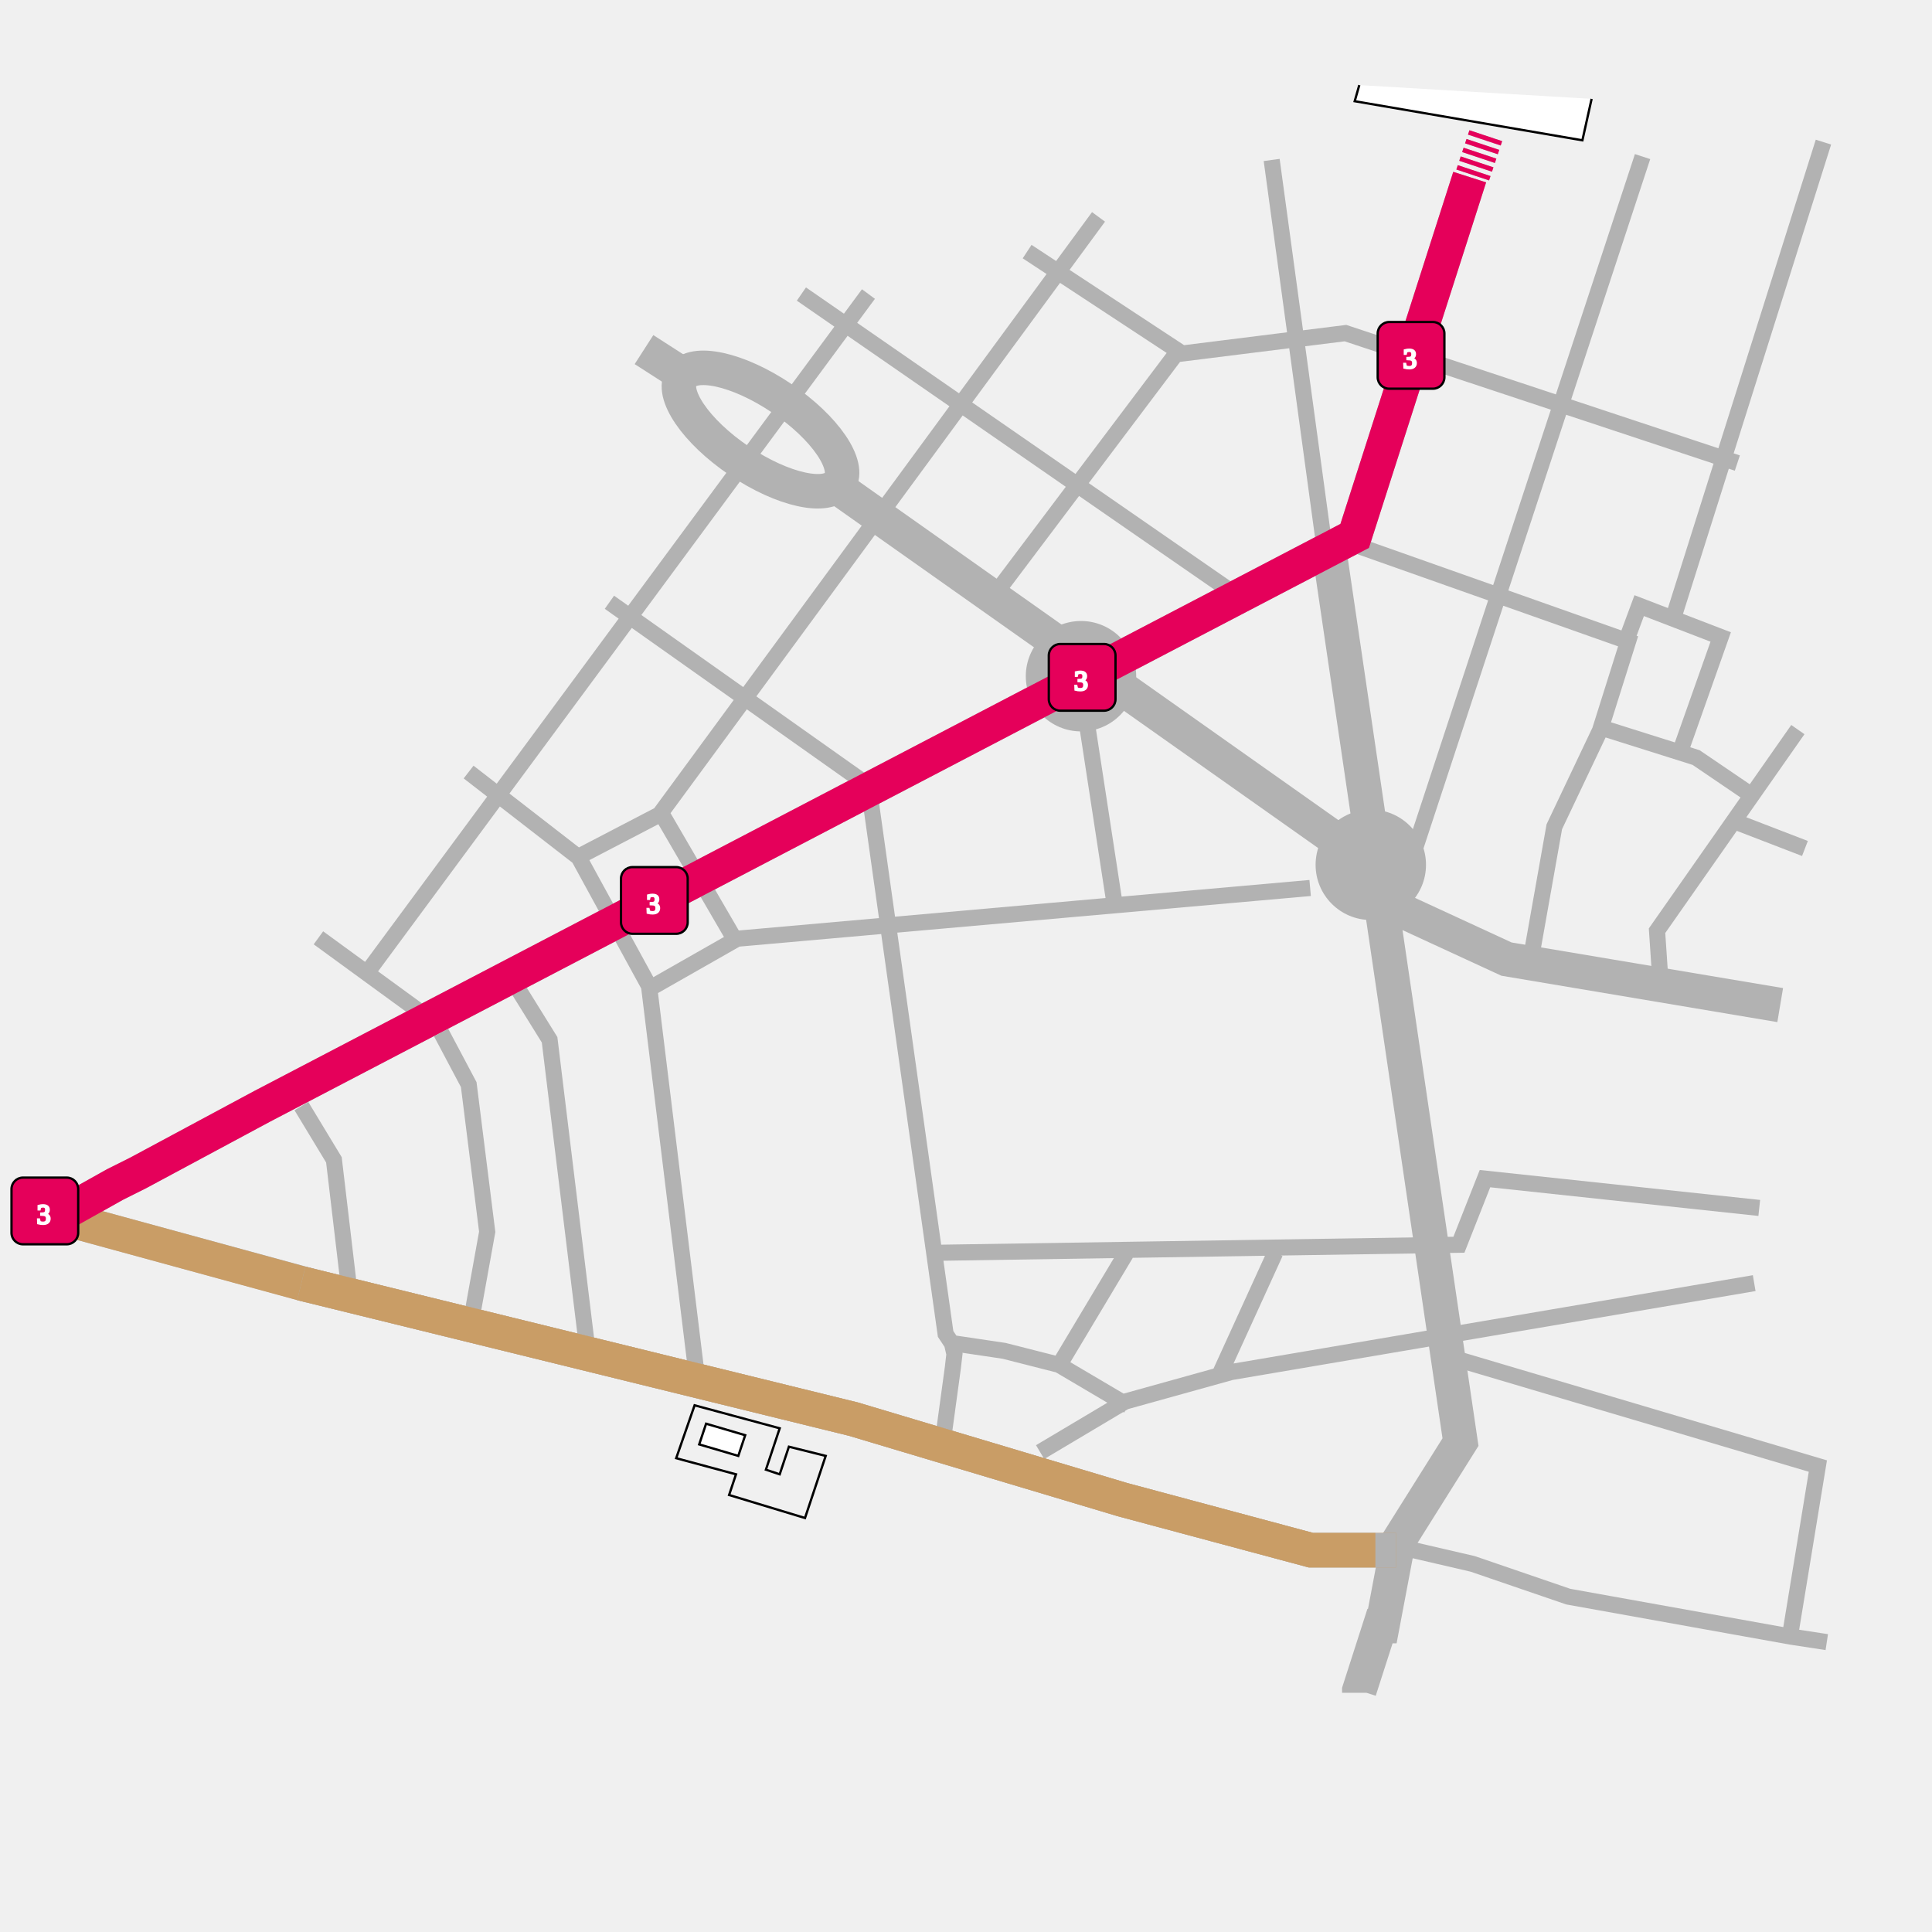
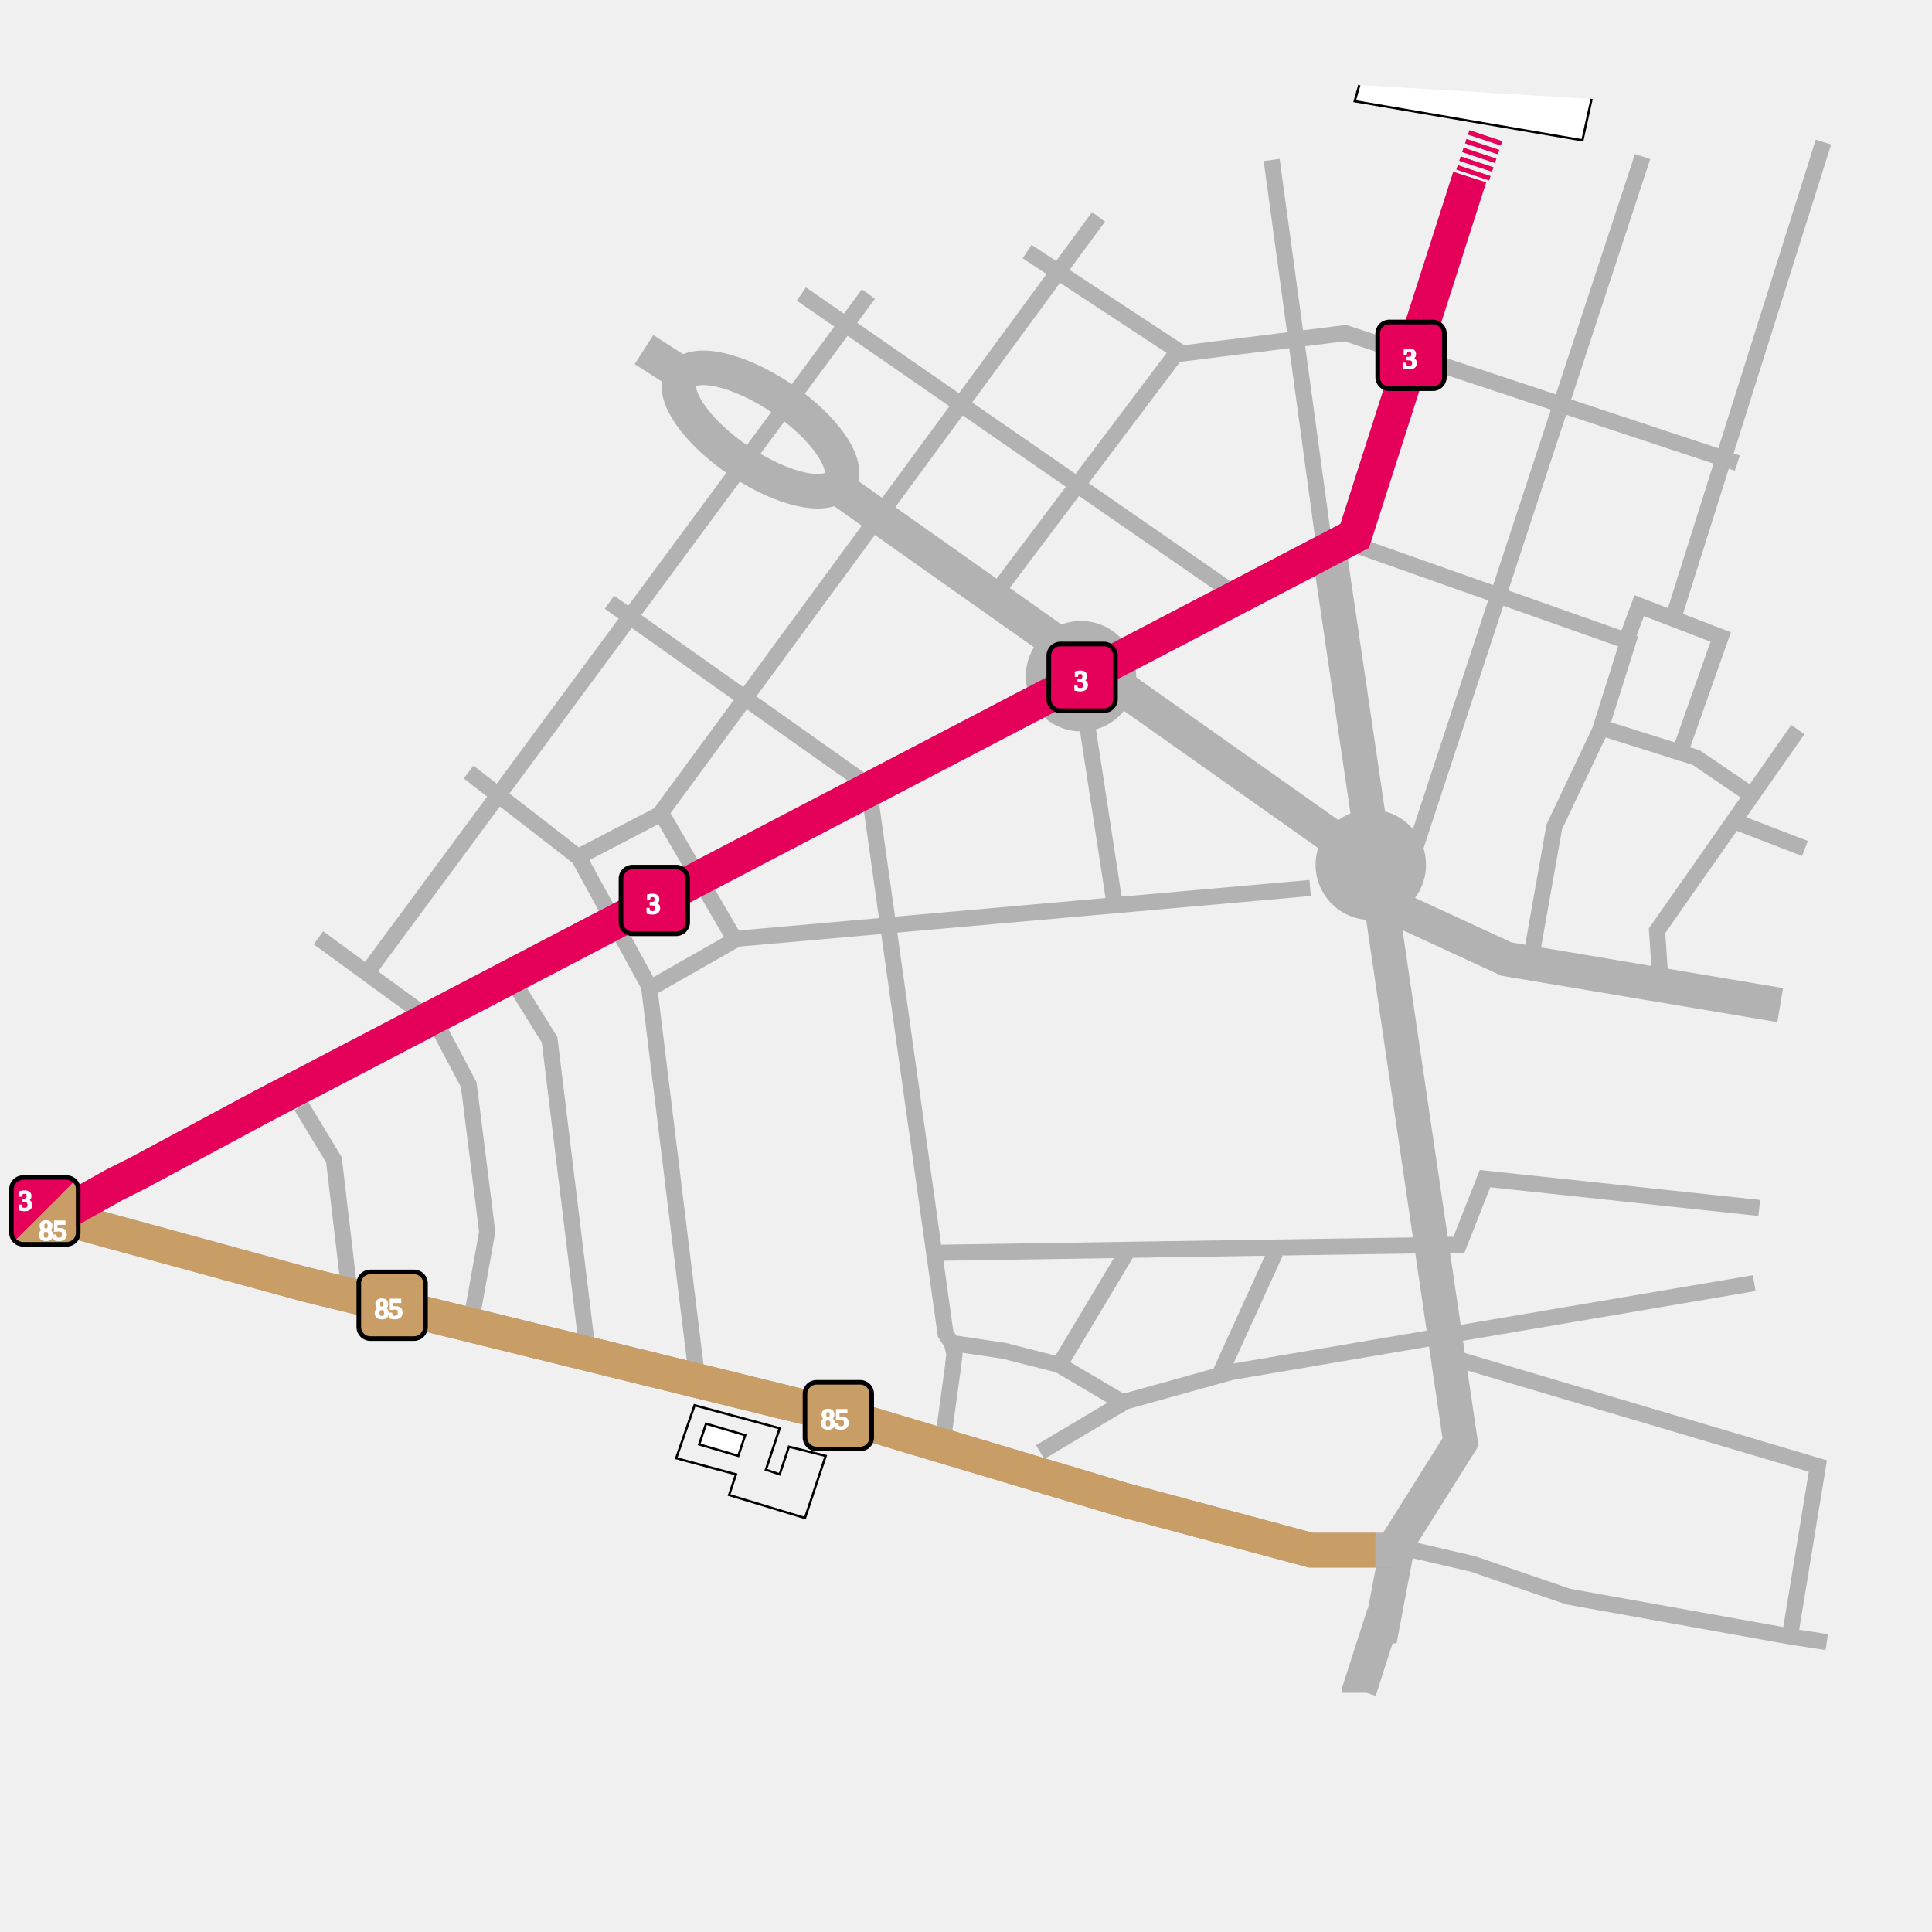
<svg xmlns="http://www.w3.org/2000/svg" version="1.1" id="Ebene_1" x="0px" y="0px" width="840px" height="840px" viewBox="0 0 840 840" enable-background="new 0 0 840 840" xml:space="preserve">
  <g transform="translate(60,20)">
    <path fill="none" stroke="#B2B2B2" stroke-width="7" d="M704.895,505.193l-119.25-12.74l-11.334,28.734l-227.516,3.514     M392.228,611.351l36.908-21.967l46.136-12.834l227.422-38.666 M191.34,352.288l30.843,56.417l20.655,168.548 M78.449,387.749    l45.471,33.164 M227.665,333.839l31.184,53.612 M204.967,241.852l112.62,79.683l33.547,238.439l2.781,4.188l1.054,4.566    l-0.703,6.064l-4.31,31.547 M481.985,241.783L288.439,107.844 M417.618,74.296L226.783,334.124l-35.442,18.455l-47.602-36.909     M371.054,240.385l80.111-106.327l73.815-9.227l170.387,56.5 M454.526,134.059L386.575,89.39 M555.594,347.75L654.16,48.082     M529.809,217.103l118.057,41.737l-12.222,38.788l-19.858,41.827l-9.578,53.958 M661.92,406.475l-1.467-21.815l61.229-87.444     M732.803,41.787l-66.055,209.292 M634.238,295.749l43.203,13.626l22.854,15.521 M646.398,260.306l6.295-16.988l35.44,13.626    l-16.987,48.031 M355.32,564.162l21.265,3.162l23.817,6.064l23.373,13.793l6.768,3.959 M494.428,524.701l-23.816,52.201     M401.455,571.984l28.033-46.84 M552.6,653.529l27.682,6.418l41.567,14.238l96.839,17.4l15.563,2.377 M572.109,570.484    l158.264,46.934l-12.037,73.371 M222.535,409.759l37.962-21.616l249.13-22.061 M412.438,293.669l12.038,78.479 M165.195,409.919    l13.757,22.159l15.901,130.328 M71.038,460.906l14.145,23.373l6.417,54.309 M724.758,348.903l-30.016-11.563    M131.774,428.9 l12.023,22.674 l8.031,64 l-6.012,33.326 M515.754,217.103 l-22.854,-167.555 M99.111,403.574 l218.475,-295.730" />
    <polyline fill="none" stroke="#B2B2B2" stroke-width="15" points="518,220 575,607 548,650 541,687 540,687 531,715 531,716" />
    <g>
      <polyline fill="none" stroke="#B2B2B2" stroke-width="15" points="300,189 535,355 543,373 595,397 714,417" />
      <line fill="none" stroke="#B2B2B2" stroke-width="15" x1="234" y1="141" x2="220" y2="132" />
    </g>
    <path fill="none" stroke="#B2B2B2" stroke-width="15" d="M236.387,143.65c5.076-7.526,24.531-3.279,43.455,9.485    c18.924,12.765,30.149,29.213,25.074,36.739c-5.076,7.525-24.531,3.279-43.455-9.486    C242.537,167.623,231.311,151.176,236.387,143.65L236.387,143.65z" />
    <circle fill="#B2B2B2" cx="536" cy="356" r="24" />
    <circle fill="#B2B2B2" cx="410" cy="274" r="24" />
    <g>
      <polyline fill="none" stroke="#B2B2B2" stroke-width="15" points="579,57 529,213 54,461 0,490 -10,495 -35,509 75,539" />
      <line fill="none" stroke="#B2B2B2" stroke-width="15" stroke-dasharray="2,2" x1="586" y1="39" x2="580" y2="57" />
      <polyline fill="none" stroke="#c99d66" stroke-width="15" points=" -35,509 71,538 311,597 428,632 510,654 547,654" />
      <polyline fill="none" stroke="#e5005a" stroke-width="15" points="579,57 529,213 54,461 0,490 -10,495 -35,509" />
      <line fill="none" stroke="#e5005a" stroke-width="15" stroke-dasharray="2,2" x1="586" y1="39" x2="580" y2="57" />
      <g>
-         <rect x="-55" y="492" rx="5" ry="5" width="29" height="29" stroke="#000" fill="#e5005a" />
-         <text x="-44" y="512" stroke="#FFF" fill="#FFF">3</text>
+         <polygon points="-27,493 -54,493 -54,520" rx="15" ry="15" width="29" height="29" fill="#e5005a" />
+         <polygon points="-27,493 -54,520 -27,520" rx="5" ry="5" width="29" height="29" fill="#c99d66" />
+         <rect x="-55" y="492" rx="5" ry="5" width="29" height="29" stroke-width="2" stroke="#000" fill="none" />
+         <text x="-52" y="506" stroke="#FFF" fill="#FFF">3</text>
+         <text x="-43" y="519" stroke="#FFF" fill="#FFF">85</text>
      </g>
      <g>
-         <rect x="210" y="357" rx="5" ry="5" width="29" height="29" stroke="#000" fill="#e5005a" />
+         <rect x="210" y="357" rx="5" ry="5" width="29" height="29" stroke-width="2" stroke="#000" fill="#e5005a" />
        <text x="221" y="377" stroke="#FFF" fill="#FFF">3</text>
      </g>
      <g>
-         <rect x="396" y="260" rx="5" ry="5" width="29" height="29" stroke="#000" fill="#e5005a" />
+         <rect x="396" y="260" rx="5" ry="5" width="29" height="29" stroke-width="2" stroke="#000" fill="#e5005a" />
        <text x="407" y="280" stroke="#FFF" fill="#FFF">3</text>
      </g>
      <g>
-         <rect x="539" y="120" rx="5" ry="5" width="29" height="29" stroke="#000" fill="#e5005a" />
+         <rect x="539" y="120" rx="5" ry="5" width="29" height="29" stroke-width="2" stroke="#000" fill="#e5005a" />
        <text x="550" y="140" stroke="#FFF" fill="#FFF">3</text>
      </g>
    </g>
    <g>
      <polyline fill="none" stroke="#B2B2B2" stroke-width="15" points=" 71,538 311,597 428,632 510,654 547,654" />
      <polyline fill="none" stroke="#c99d66" stroke-width="15" points=" 71,538 311,597 428,632 510,654 538,654" />
+       <g>
+         <rect x="290" y="581" rx="5" ry="5" width="29" height="29" stroke="#000" fill="#c99d66" stroke-width="2" />
+         <text x="297" y="601" stroke="#FFF" fill="#FFF">85</text>
+       </g>
+       <g>
+         <rect x="96" y="533" rx="5" ry="5" width="29" height="29" stroke="#000" fill="#c99d66" stroke-width="2" />
+         <text x="103" y="553" stroke="#FFF" fill="#FFF">85</text>
+       </g>
    </g>
    <polyline fill="#FFFFFF" stroke="#000000" stroke-width="1" points="531,17 529,24 628,41 632,23" />
    <g>
      <polygon fill="none" stroke="#000000" stroke-width="1" points="242,591 279,601 273,619 279,621 283,609 299,613 290,640     257,630 260,621 234,614" />
      <polygon fill="#FFFFFF" stroke="#000000" stroke-width="1" points="247,599 244,608 261,613 264,604" />
    </g>
  </g>
</svg>
